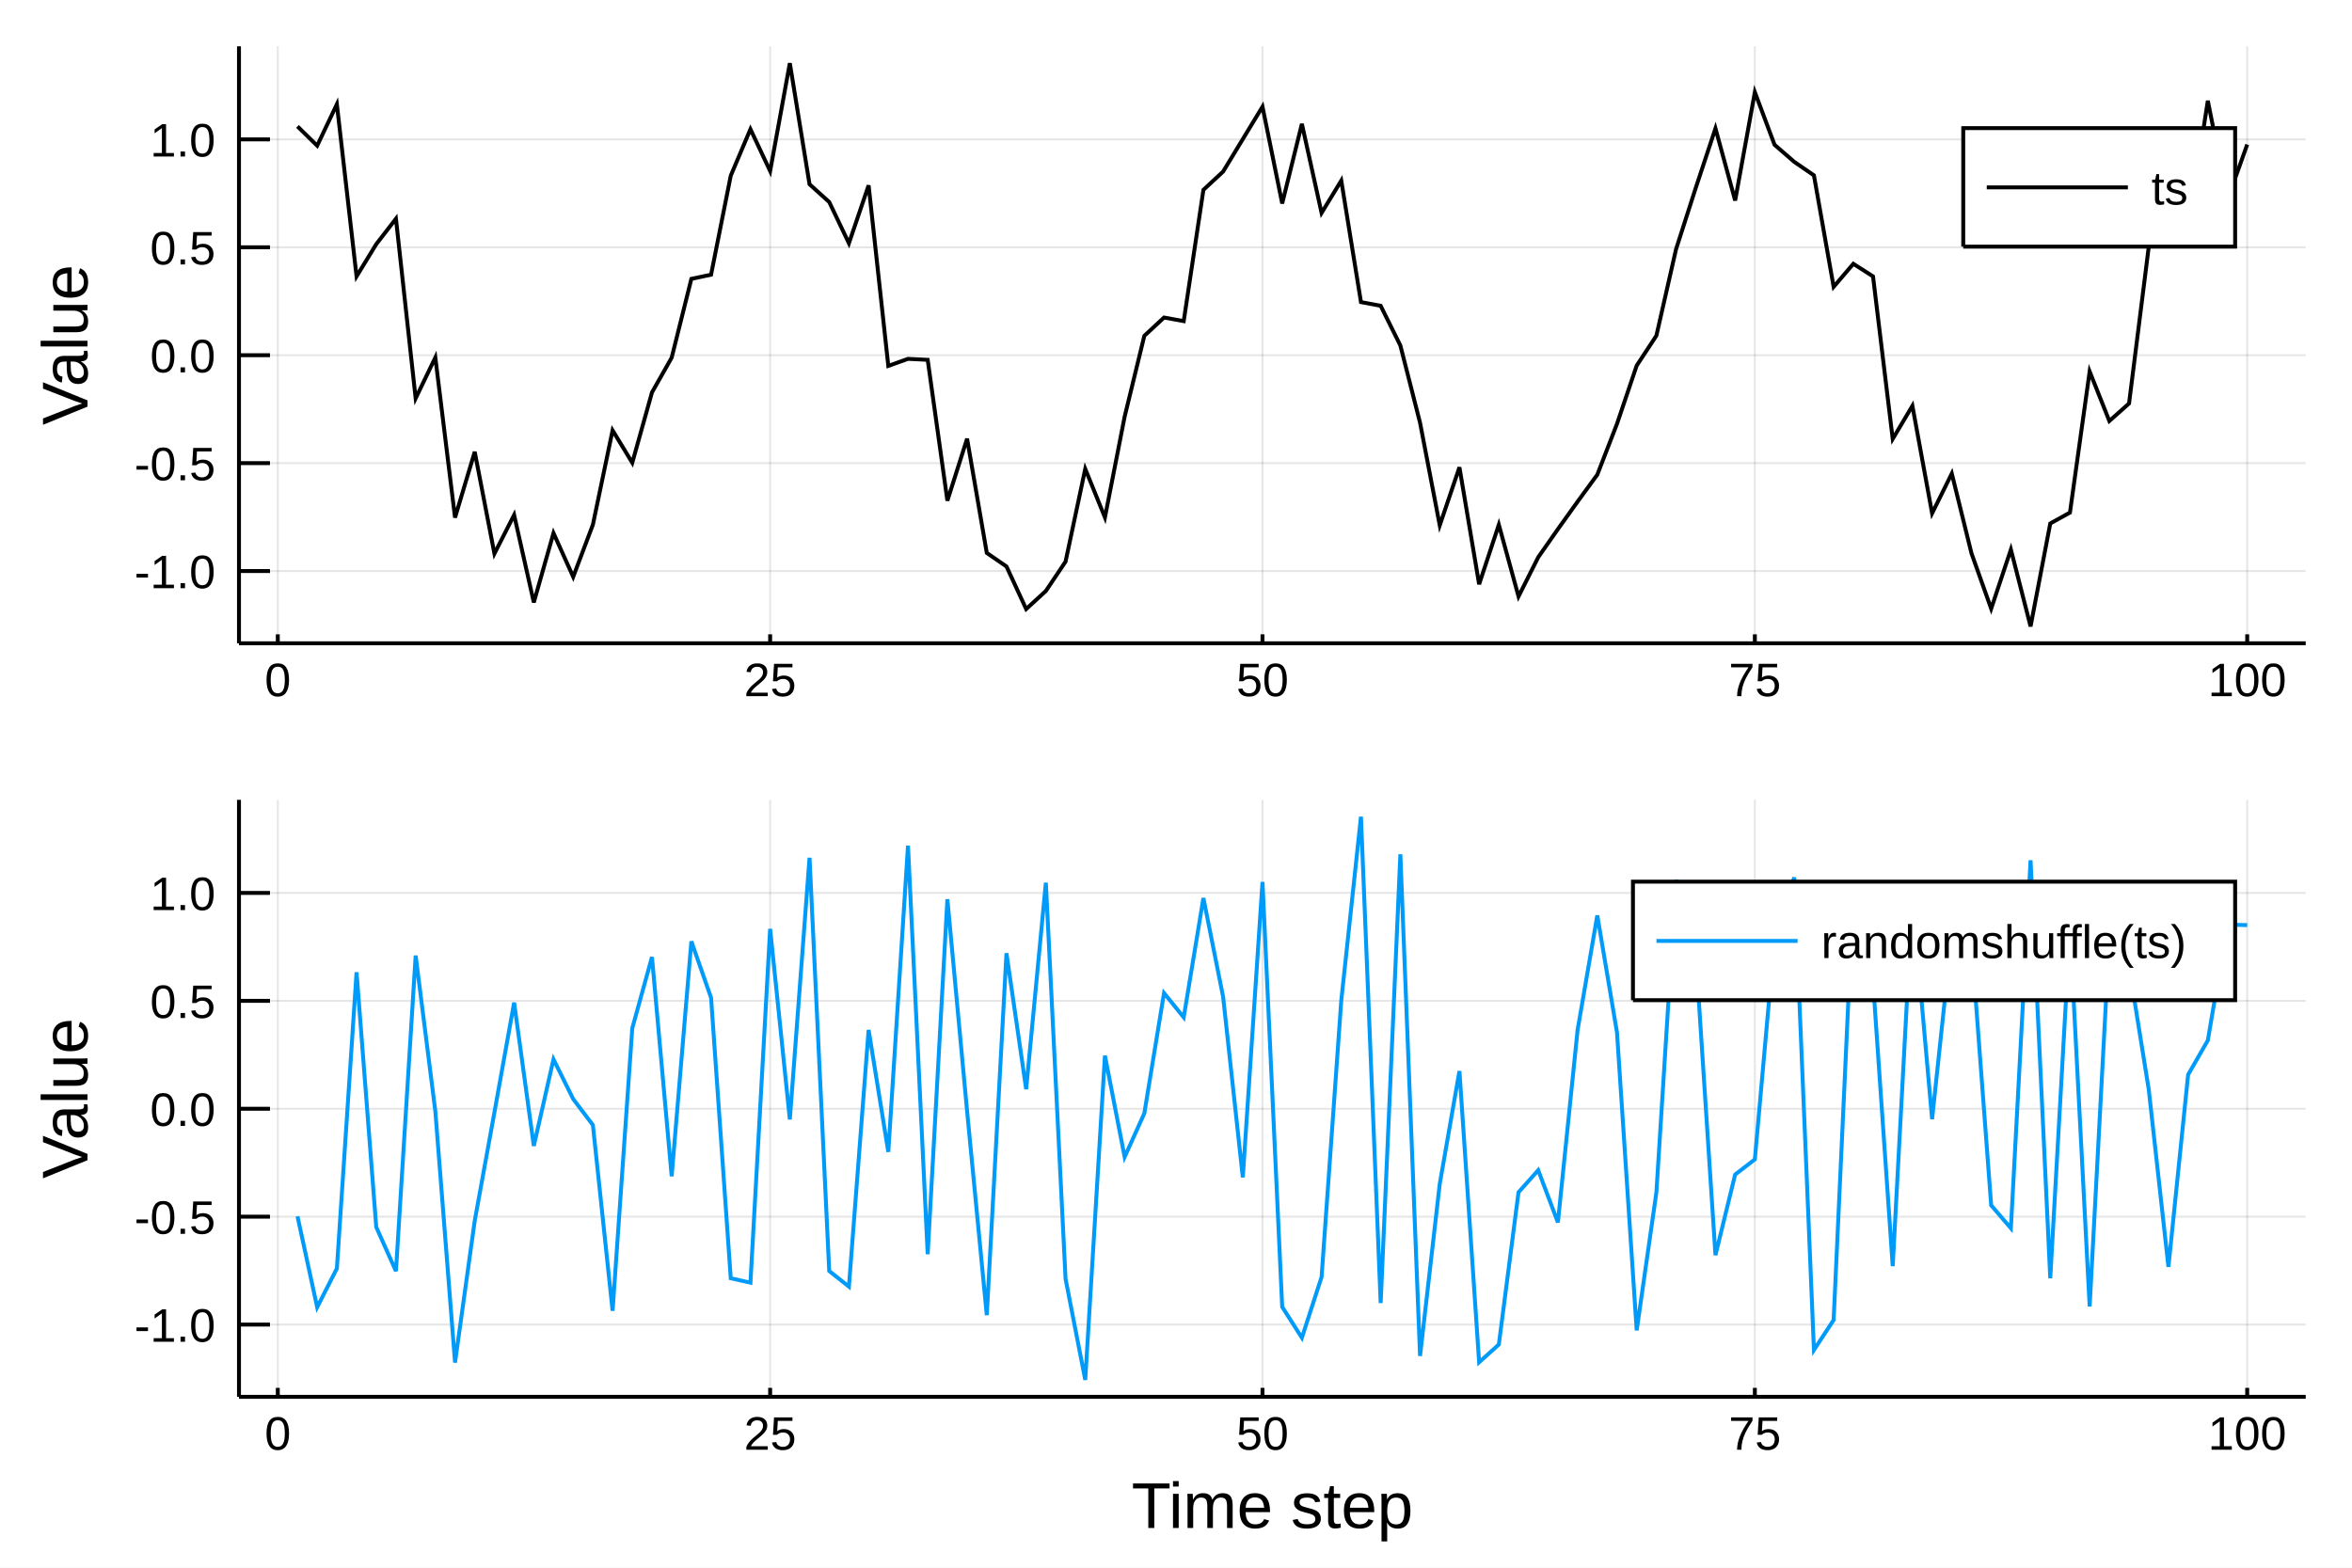
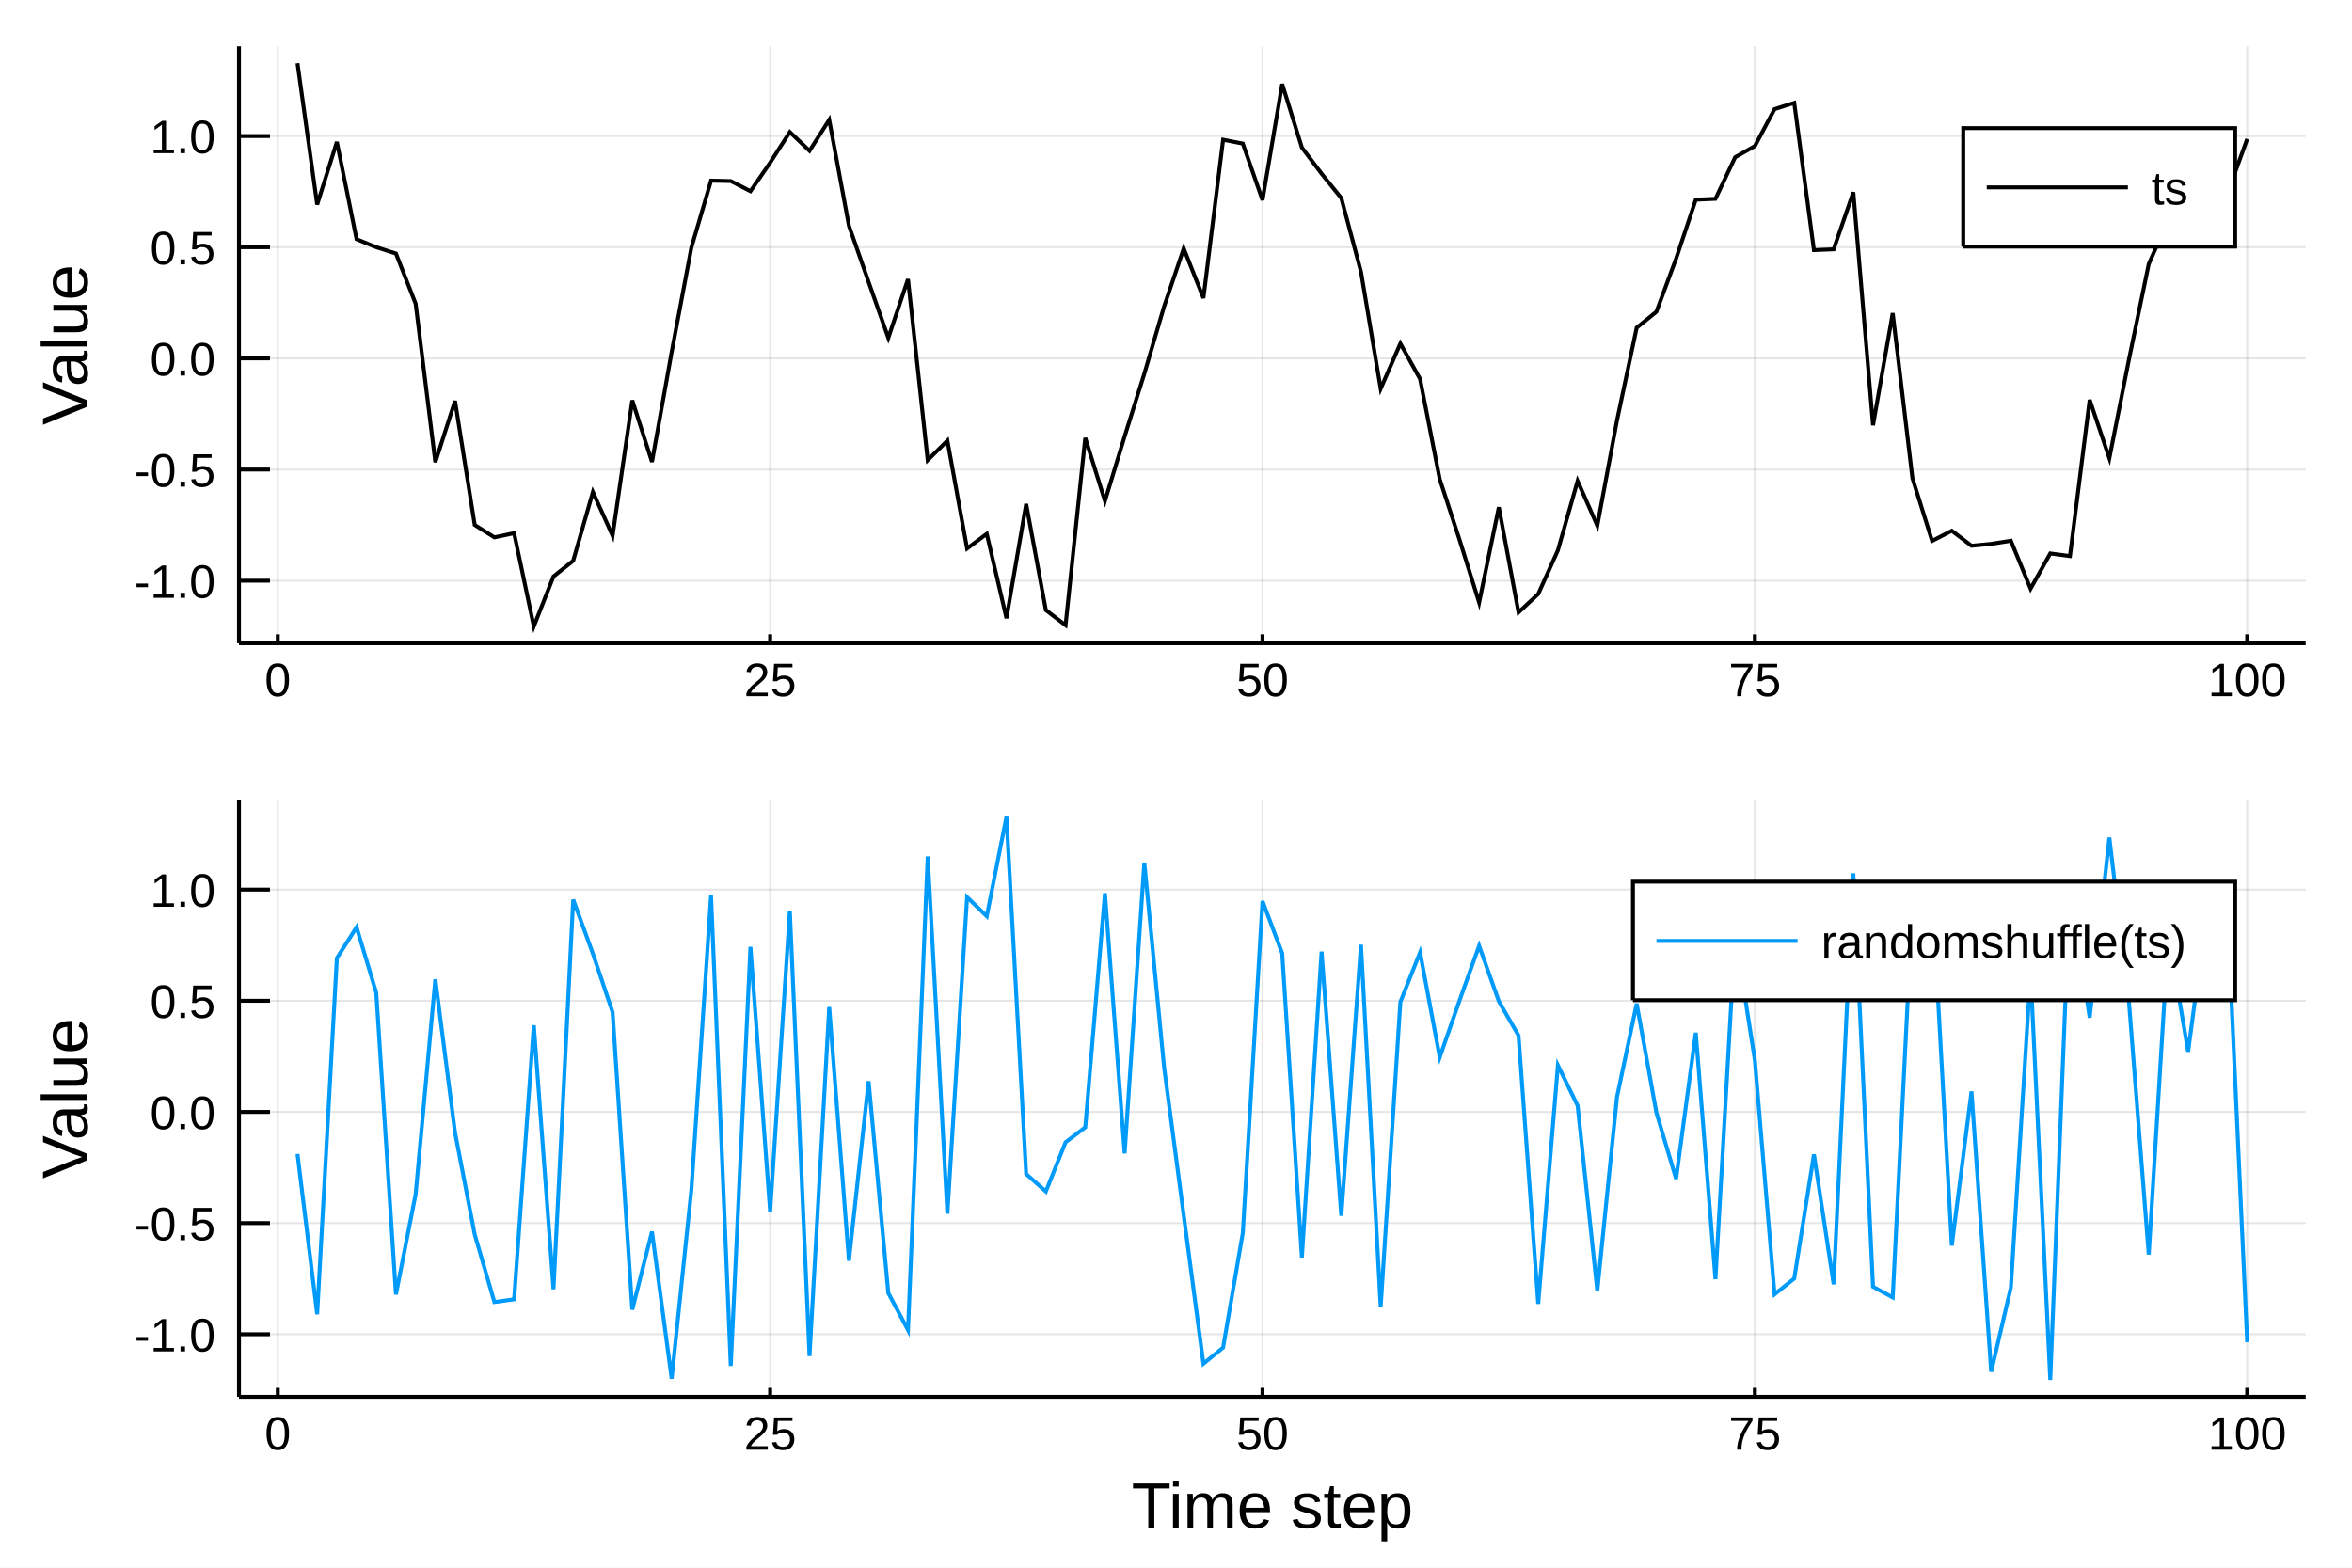
<svg xmlns="http://www.w3.org/2000/svg" width="600" height="400" viewBox="0 0 2400 1600">
  <defs>
-     <clipPath id="clip9600">
+     <clipPath id="clip4500">
      <rect x="0" y="0" width="2400" height="1600" />
    </clipPath>
  </defs>
-   <polygon clip-path="url(#clip9600)" points=" 0,1600 2400,1600 2400,0 0,0    " fill="#ffffff" fill-rule="evenodd" fill-opacity="1" />
+   <polygon clip-path="url(#clip4500)" points=" 0,1600 2400,1600 2400,0 0,0    " fill="#ffffff" fill-rule="evenodd" fill-opacity="1" />
  <defs>
-     <clipPath id="clip9601">
+     <clipPath id="clip4501">
      <rect x="480" y="0" width="1681" height="1600" />
    </clipPath>
  </defs>
-   <polygon clip-path="url(#clip9600)" points=" 243.864,656.547 2352.76,656.547 2352.76,47.244 243.864,47.244    " fill="#ffffff" fill-rule="evenodd" fill-opacity="1" />
+   <polygon clip-path="url(#clip4500)" points=" 243.864,656.547 2352.76,656.547 2352.76,47.244 243.864,47.244    " fill="#ffffff" fill-rule="evenodd" fill-opacity="1" />
  <defs>
-     <clipPath id="clip9602">
+     <clipPath id="clip4502">
      <rect x="243" y="47" width="2110" height="610" />
    </clipPath>
  </defs>
-   <polyline clip-path="url(#clip9602)" style="stroke:#000000; stroke-width:2; stroke-opacity:0.1; fill:none" points="   283.454,656.547 283.454,47.244    " />
-   <polyline clip-path="url(#clip9602)" style="stroke:#000000; stroke-width:2; stroke-opacity:0.1; fill:none" points="   785.858,656.547 785.858,47.244    " />
-   <polyline clip-path="url(#clip9602)" style="stroke:#000000; stroke-width:2; stroke-opacity:0.1; fill:none" points="   1288.26,656.547 1288.26,47.244    " />
-   <polyline clip-path="url(#clip9602)" style="stroke:#000000; stroke-width:2; stroke-opacity:0.1; fill:none" points="   1790.67,656.547 1790.67,47.244    " />
-   <polyline clip-path="url(#clip9602)" style="stroke:#000000; stroke-width:2; stroke-opacity:0.1; fill:none" points="   2293.07,656.547 2293.07,47.244    " />
-   <polyline clip-path="url(#clip9602)" style="stroke:#000000; stroke-width:2; stroke-opacity:0.1; fill:none" points="   243.864,582.806 2352.76,582.806    " />
-   <polyline clip-path="url(#clip9602)" style="stroke:#000000; stroke-width:2; stroke-opacity:0.1; fill:none" points="   243.864,472.669 2352.76,472.669    " />
-   <polyline clip-path="url(#clip9602)" style="stroke:#000000; stroke-width:2; stroke-opacity:0.1; fill:none" points="   243.864,362.531 2352.76,362.531    " />
-   <polyline clip-path="url(#clip9602)" style="stroke:#000000; stroke-width:2; stroke-opacity:0.1; fill:none" points="   243.864,252.393 2352.76,252.393    " />
-   <polyline clip-path="url(#clip9602)" style="stroke:#000000; stroke-width:2; stroke-opacity:0.1; fill:none" points="   243.864,142.255 2352.76,142.255    " />
-   <polyline clip-path="url(#clip9600)" style="stroke:#000000; stroke-width:4; stroke-opacity:1; fill:none" points="   243.864,656.547 2352.76,656.547    " />
-   <polyline clip-path="url(#clip9600)" style="stroke:#000000; stroke-width:4; stroke-opacity:1; fill:none" points="   243.864,656.547 243.864,47.244    " />
-   <polyline clip-path="url(#clip9600)" style="stroke:#000000; stroke-width:4; stroke-opacity:1; fill:none" points="   283.454,656.547 283.454,647.407    " />
-   <polyline clip-path="url(#clip9600)" style="stroke:#000000; stroke-width:4; stroke-opacity:1; fill:none" points="   785.858,656.547 785.858,647.407    " />
-   <polyline clip-path="url(#clip9600)" style="stroke:#000000; stroke-width:4; stroke-opacity:1; fill:none" points="   1288.26,656.547 1288.26,647.407    " />
-   <polyline clip-path="url(#clip9600)" style="stroke:#000000; stroke-width:4; stroke-opacity:1; fill:none" points="   1790.67,656.547 1790.67,647.407    " />
-   <polyline clip-path="url(#clip9600)" style="stroke:#000000; stroke-width:4; stroke-opacity:1; fill:none" points="   2293.07,656.547 2293.07,647.407    " />
-   <polyline clip-path="url(#clip9600)" style="stroke:#000000; stroke-width:4; stroke-opacity:1; fill:none" points="   243.864,582.806 275.498,582.806    " />
-   <polyline clip-path="url(#clip9600)" style="stroke:#000000; stroke-width:4; stroke-opacity:1; fill:none" points="   243.864,472.669 275.498,472.669    " />
-   <polyline clip-path="url(#clip9600)" style="stroke:#000000; stroke-width:4; stroke-opacity:1; fill:none" points="   243.864,362.531 275.498,362.531    " />
-   <polyline clip-path="url(#clip9600)" style="stroke:#000000; stroke-width:4; stroke-opacity:1; fill:none" points="   243.864,252.393 275.498,252.393    " />
-   <polyline clip-path="url(#clip9600)" style="stroke:#000000; stroke-width:4; stroke-opacity:1; fill:none" points="   243.864,142.255 275.498,142.255    " />
-   <g clip-path="url(#clip9600)">
+   <polyline clip-path="url(#clip4502)" style="stroke:#000000; stroke-width:2; stroke-opacity:0.1; fill:none" points="   283.454,656.547 283.454,47.244    " />
+   <polyline clip-path="url(#clip4502)" style="stroke:#000000; stroke-width:2; stroke-opacity:0.1; fill:none" points="   785.858,656.547 785.858,47.244    " />
+   <polyline clip-path="url(#clip4502)" style="stroke:#000000; stroke-width:2; stroke-opacity:0.1; fill:none" points="   1288.26,656.547 1288.26,47.244    " />
+   <polyline clip-path="url(#clip4502)" style="stroke:#000000; stroke-width:2; stroke-opacity:0.1; fill:none" points="   1790.67,656.547 1790.67,47.244    " />
+   <polyline clip-path="url(#clip4502)" style="stroke:#000000; stroke-width:2; stroke-opacity:0.1; fill:none" points="   2293.07,656.547 2293.07,47.244    " />
+   <polyline clip-path="url(#clip4502)" style="stroke:#000000; stroke-width:2; stroke-opacity:0.1; fill:none" points="   243.864,592.692 2352.76,592.692    " />
+   <polyline clip-path="url(#clip4502)" style="stroke:#000000; stroke-width:2; stroke-opacity:0.1; fill:none" points="   243.864,479.235 2352.76,479.235    " />
+   <polyline clip-path="url(#clip4502)" style="stroke:#000000; stroke-width:2; stroke-opacity:0.1; fill:none" points="   243.864,365.778 2352.76,365.778    " />
+   <polyline clip-path="url(#clip4502)" style="stroke:#000000; stroke-width:2; stroke-opacity:0.1; fill:none" points="   243.864,252.32 2352.76,252.32    " />
+   <polyline clip-path="url(#clip4502)" style="stroke:#000000; stroke-width:2; stroke-opacity:0.1; fill:none" points="   243.864,138.863 2352.76,138.863    " />
+   <polyline clip-path="url(#clip4500)" style="stroke:#000000; stroke-width:4; stroke-opacity:1; fill:none" points="   243.864,656.547 2352.76,656.547    " />
+   <polyline clip-path="url(#clip4500)" style="stroke:#000000; stroke-width:4; stroke-opacity:1; fill:none" points="   243.864,656.547 243.864,47.244    " />
+   <polyline clip-path="url(#clip4500)" style="stroke:#000000; stroke-width:4; stroke-opacity:1; fill:none" points="   283.454,656.547 283.454,647.407    " />
+   <polyline clip-path="url(#clip4500)" style="stroke:#000000; stroke-width:4; stroke-opacity:1; fill:none" points="   785.858,656.547 785.858,647.407    " />
+   <polyline clip-path="url(#clip4500)" style="stroke:#000000; stroke-width:4; stroke-opacity:1; fill:none" points="   1288.26,656.547 1288.26,647.407    " />
+   <polyline clip-path="url(#clip4500)" style="stroke:#000000; stroke-width:4; stroke-opacity:1; fill:none" points="   1790.67,656.547 1790.67,647.407    " />
+   <polyline clip-path="url(#clip4500)" style="stroke:#000000; stroke-width:4; stroke-opacity:1; fill:none" points="   2293.07,656.547 2293.07,647.407    " />
+   <polyline clip-path="url(#clip4500)" style="stroke:#000000; stroke-width:4; stroke-opacity:1; fill:none" points="   243.864,592.692 275.498,592.692    " />
+   <polyline clip-path="url(#clip4500)" style="stroke:#000000; stroke-width:4; stroke-opacity:1; fill:none" points="   243.864,479.235 275.498,479.235    " />
+   <polyline clip-path="url(#clip4500)" style="stroke:#000000; stroke-width:4; stroke-opacity:1; fill:none" points="   243.864,365.778 275.498,365.778    " />
+   <polyline clip-path="url(#clip4500)" style="stroke:#000000; stroke-width:4; stroke-opacity:1; fill:none" points="   243.864,252.32 275.498,252.32    " />
+   <polyline clip-path="url(#clip4500)" style="stroke:#000000; stroke-width:4; stroke-opacity:1; fill:none" points="   243.864,138.863 275.498,138.863    " />
+   <g clip-path="url(#clip4500)">
    <text style="fill:#000000; fill-opacity:1; font-family:Arial,Helvetica Neue,Helvetica,sans-serif; font-size:48px; text-anchor:middle;" transform="rotate(0, 283.454, 710.547)" x="283.454" y="710.547">0</text>
  </g>
-   <g clip-path="url(#clip9600)">
+   <g clip-path="url(#clip4500)">
    <text style="fill:#000000; fill-opacity:1; font-family:Arial,Helvetica Neue,Helvetica,sans-serif; font-size:48px; text-anchor:middle;" transform="rotate(0, 785.858, 710.547)" x="785.858" y="710.547">25</text>
  </g>
-   <g clip-path="url(#clip9600)">
+   <g clip-path="url(#clip4500)">
    <text style="fill:#000000; fill-opacity:1; font-family:Arial,Helvetica Neue,Helvetica,sans-serif; font-size:48px; text-anchor:middle;" transform="rotate(0, 1288.26, 710.547)" x="1288.26" y="710.547">50</text>
  </g>
-   <g clip-path="url(#clip9600)">
+   <g clip-path="url(#clip4500)">
    <text style="fill:#000000; fill-opacity:1; font-family:Arial,Helvetica Neue,Helvetica,sans-serif; font-size:48px; text-anchor:middle;" transform="rotate(0, 1790.67, 710.547)" x="1790.67" y="710.547">75</text>
  </g>
-   <g clip-path="url(#clip9600)">
+   <g clip-path="url(#clip4500)">
    <text style="fill:#000000; fill-opacity:1; font-family:Arial,Helvetica Neue,Helvetica,sans-serif; font-size:48px; text-anchor:middle;" transform="rotate(0, 2293.07, 710.547)" x="2293.07" y="710.547">100</text>
  </g>
-   <g clip-path="url(#clip9600)">
-     <text style="fill:#000000; fill-opacity:1; font-family:Arial,Helvetica Neue,Helvetica,sans-serif; font-size:48px; text-anchor:end;" transform="rotate(0, 219.864, 600.306)" x="219.864" y="600.306">-1.0</text>
+   <g clip-path="url(#clip4500)">
+     <text style="fill:#000000; fill-opacity:1; font-family:Arial,Helvetica Neue,Helvetica,sans-serif; font-size:48px; text-anchor:end;" transform="rotate(0, 219.864, 610.192)" x="219.864" y="610.192">-1.0</text>
  </g>
-   <g clip-path="url(#clip9600)">
-     <text style="fill:#000000; fill-opacity:1; font-family:Arial,Helvetica Neue,Helvetica,sans-serif; font-size:48px; text-anchor:end;" transform="rotate(0, 219.864, 490.169)" x="219.864" y="490.169">-0.5</text>
+   <g clip-path="url(#clip4500)">
+     <text style="fill:#000000; fill-opacity:1; font-family:Arial,Helvetica Neue,Helvetica,sans-serif; font-size:48px; text-anchor:end;" transform="rotate(0, 219.864, 496.735)" x="219.864" y="496.735">-0.5</text>
  </g>
-   <g clip-path="url(#clip9600)">
-     <text style="fill:#000000; fill-opacity:1; font-family:Arial,Helvetica Neue,Helvetica,sans-serif; font-size:48px; text-anchor:end;" transform="rotate(0, 219.864, 380.031)" x="219.864" y="380.031">0.0</text>
+   <g clip-path="url(#clip4500)">
+     <text style="fill:#000000; fill-opacity:1; font-family:Arial,Helvetica Neue,Helvetica,sans-serif; font-size:48px; text-anchor:end;" transform="rotate(0, 219.864, 383.278)" x="219.864" y="383.278">0.0</text>
  </g>
-   <g clip-path="url(#clip9600)">
-     <text style="fill:#000000; fill-opacity:1; font-family:Arial,Helvetica Neue,Helvetica,sans-serif; font-size:48px; text-anchor:end;" transform="rotate(0, 219.864, 269.893)" x="219.864" y="269.893">0.5</text>
+   <g clip-path="url(#clip4500)">
+     <text style="fill:#000000; fill-opacity:1; font-family:Arial,Helvetica Neue,Helvetica,sans-serif; font-size:48px; text-anchor:end;" transform="rotate(0, 219.864, 269.82)" x="219.864" y="269.82">0.5</text>
  </g>
-   <g clip-path="url(#clip9600)">
-     <text style="fill:#000000; fill-opacity:1; font-family:Arial,Helvetica Neue,Helvetica,sans-serif; font-size:48px; text-anchor:end;" transform="rotate(0, 219.864, 159.755)" x="219.864" y="159.755">1.0</text>
+   <g clip-path="url(#clip4500)">
+     <text style="fill:#000000; fill-opacity:1; font-family:Arial,Helvetica Neue,Helvetica,sans-serif; font-size:48px; text-anchor:end;" transform="rotate(0, 219.864, 156.363)" x="219.864" y="156.363">1.0</text>
  </g>
-   <g clip-path="url(#clip9600)">
+   <g clip-path="url(#clip4500)">
    <text style="fill:#000000; fill-opacity:1; font-family:Arial,Helvetica Neue,Helvetica,sans-serif; font-size:66px; text-anchor:middle;" transform="rotate(-90, 89.2861, 351.895)" x="89.286" y="351.895">Value</text>
  </g>
-   <polyline clip-path="url(#clip9602)" style="stroke:#000000; stroke-width:4; stroke-opacity:1; fill:none" points="   303.55,128.998 323.646,148.688 343.742,106.394 363.838,282.085 383.934,249.19 404.031,223.236 424.127,406.558 444.223,364.859 464.319,528.265 484.415,461.121    504.511,565.081 524.608,525.559 544.704,614.844 564.8,544.08 584.896,588.739 604.992,535.513 625.088,439.212 645.185,472.286 665.281,400.496 685.377,365.055    705.473,284.606 725.569,280.376 745.665,179.333 765.762,131.831 785.858,174.605 805.954,64.489 826.05,188.052 846.146,206.195 866.242,248.296 886.339,189.183    906.435,373.445 926.531,366.246 946.627,367.239 966.723,510.986 986.819,447.746 1006.92,564.319 1027.01,578.142 1047.11,621.577 1067.2,603.168 1087.3,573.193    1107.4,478.55 1127.49,528.118 1147.59,425.263 1167.68,342.769 1187.78,324.086 1207.88,327.739 1227.97,193.774 1248.07,175.118 1268.17,141.999 1288.26,108.898    1308.36,207.683 1328.45,126.407 1348.55,217.322 1368.65,184.319 1388.74,308.33 1408.84,312.075 1428.94,352.616 1449.03,431.448 1469.13,536.137 1489.22,476.922    1509.32,596.276 1529.42,535.511 1549.51,608.737 1569.61,568.741 1589.7,540.043 1609.8,511.965 1629.9,484.458 1649.99,432.6 1670.09,373.148 1690.19,342.599    1710.28,254.229 1730.38,191.708 1750.47,131.053 1770.57,204.638 1790.67,94.057 1810.76,147.755 1830.86,165.188 1850.95,178.966 1871.05,292.773 1891.15,269.253    1911.24,282.085 1931.34,447.975 1951.44,414.202 1971.53,523.904 1991.63,483.323 2011.72,564.727 2031.82,621.247 2051.92,560.859 2072.01,639.302 2092.11,534.253    2112.2,523.154 2132.3,379.146 2152.4,429.676 2172.49,411.779 2192.59,251.998 2212.69,244.446 2232.78,232.718 2252.88,102.826 2272.97,203.813 2293.07,147.49       " />
-   <polygon clip-path="url(#clip9600)" points=" 2003.31,251.724 2280.76,251.724 2280.76,130.764 2003.31,130.764    " fill="#ffffff" fill-rule="evenodd" fill-opacity="1" />
-   <polyline clip-path="url(#clip9600)" style="stroke:#000000; stroke-width:4; stroke-opacity:1; fill:none" points="   2003.31,251.724 2280.76,251.724 2280.76,130.764 2003.31,130.764 2003.31,251.724    " />
-   <polyline clip-path="url(#clip9600)" style="stroke:#000000; stroke-width:4; stroke-opacity:1; fill:none" points="   2027.31,191.244 2171.31,191.244    " />
-   <g clip-path="url(#clip9600)">
+   <polyline clip-path="url(#clip4502)" style="stroke:#000000; stroke-width:4; stroke-opacity:1; fill:none" points="   303.55,64.489 323.646,208.799 343.742,144.835 363.838,244.129 383.934,252.313 404.031,258.768 424.127,309.952 444.223,471.757 464.319,409.172 484.415,535.782    504.511,548.439 524.608,544.145 544.704,639.302 564.8,588.349 584.896,572.292 604.992,502.167 625.088,546.735 645.185,408.627 665.281,471.431 685.377,359.298    705.473,252.788 725.569,184.352 745.665,184.802 765.762,195.147 785.858,166.028 805.954,134.748 826.05,153.945 846.146,122.265 866.242,230.396 886.339,287.82    906.435,344.858 926.531,284.935 946.627,469.626 966.723,449.744 986.819,559.811 1006.92,544.864 1027.01,630.975 1047.11,514.33 1067.2,622.722 1087.3,638.079    1107.4,446.969 1127.49,511.347 1147.59,445.364 1167.68,381.453 1187.78,313.021 1207.88,253.614 1227.97,304.267 1248.07,142.597 1268.17,146.573 1288.26,204.25    1308.36,85.746 1328.45,150.604 1348.55,177.25 1368.65,202.149 1388.74,277.319 1408.84,396.715 1428.94,350.623 1449.03,386.751 1469.13,489.114 1489.22,550.552    1509.32,614.963 1529.42,517.712 1549.51,624.99 1569.61,606.254 1589.7,561.652 1609.8,490.874 1629.9,536.491 1649.99,429.151 1670.09,334.461 1690.19,318.2    1710.28,263.999 1730.38,203.833 1750.47,202.934 1770.57,160.492 1790.67,149.075 1810.76,111.354 1830.86,104.998 1850.95,255.269 1871.05,254.457 1891.15,196.24    1911.24,434.032 1931.34,319.585 1951.44,487.953 1971.53,552.084 1991.63,541.709 2011.72,557.036 2031.82,555.094 2051.92,551.928 2072.01,600.827 2092.11,564.877    2112.2,567.562 2132.3,408.099 2152.4,467.688 2172.49,366.471 2192.59,269.54 2212.69,224.024 2232.78,156.368 2252.88,163.551 2272.97,197.285 2293.07,141.88       " />
+   <polygon clip-path="url(#clip4500)" points=" 2003.31,251.724 2280.76,251.724 2280.76,130.764 2003.31,130.764    " fill="#ffffff" fill-rule="evenodd" fill-opacity="1" />
+   <polyline clip-path="url(#clip4500)" style="stroke:#000000; stroke-width:4; stroke-opacity:1; fill:none" points="   2003.31,251.724 2280.76,251.724 2280.76,130.764 2003.31,130.764 2003.31,251.724    " />
+   <polyline clip-path="url(#clip4500)" style="stroke:#000000; stroke-width:4; stroke-opacity:1; fill:none" points="   2027.31,191.244 2171.31,191.244    " />
+   <g clip-path="url(#clip4500)">
    <text style="fill:#000000; fill-opacity:1; font-family:Arial,Helvetica Neue,Helvetica,sans-serif; font-size:48px; text-anchor:start;" transform="rotate(0, 2195.31, 208.744)" x="2195.31" y="208.744">ts</text>
  </g>
-   <polygon clip-path="url(#clip9600)" points=" 243.864,1425.62 2352.76,1425.62 2352.76,816.316 243.864,816.316    " fill="#ffffff" fill-rule="evenodd" fill-opacity="1" />
+   <polygon clip-path="url(#clip4500)" points=" 243.864,1425.62 2352.76,1425.62 2352.76,816.316 243.864,816.316    " fill="#ffffff" fill-rule="evenodd" fill-opacity="1" />
  <defs>
-     <clipPath id="clip9603">
+     <clipPath id="clip4503">
      <rect x="243" y="816" width="2110" height="610" />
    </clipPath>
  </defs>
-   <polyline clip-path="url(#clip9603)" style="stroke:#000000; stroke-width:2; stroke-opacity:0.1; fill:none" points="   283.454,1425.62 283.454,816.316    " />
-   <polyline clip-path="url(#clip9603)" style="stroke:#000000; stroke-width:2; stroke-opacity:0.1; fill:none" points="   785.858,1425.62 785.858,816.316    " />
-   <polyline clip-path="url(#clip9603)" style="stroke:#000000; stroke-width:2; stroke-opacity:0.1; fill:none" points="   1288.26,1425.62 1288.26,816.316    " />
-   <polyline clip-path="url(#clip9603)" style="stroke:#000000; stroke-width:2; stroke-opacity:0.1; fill:none" points="   1790.67,1425.62 1790.67,816.316    " />
-   <polyline clip-path="url(#clip9603)" style="stroke:#000000; stroke-width:2; stroke-opacity:0.1; fill:none" points="   2293.07,1425.62 2293.07,816.316    " />
-   <polyline clip-path="url(#clip9603)" style="stroke:#000000; stroke-width:2; stroke-opacity:0.1; fill:none" points="   243.864,1351.88 2352.76,1351.88    " />
-   <polyline clip-path="url(#clip9603)" style="stroke:#000000; stroke-width:2; stroke-opacity:0.1; fill:none" points="   243.864,1241.74 2352.76,1241.74    " />
-   <polyline clip-path="url(#clip9603)" style="stroke:#000000; stroke-width:2; stroke-opacity:0.1; fill:none" points="   243.864,1131.6 2352.76,1131.6    " />
-   <polyline clip-path="url(#clip9603)" style="stroke:#000000; stroke-width:2; stroke-opacity:0.1; fill:none" points="   243.864,1021.47 2352.76,1021.47    " />
-   <polyline clip-path="url(#clip9603)" style="stroke:#000000; stroke-width:2; stroke-opacity:0.1; fill:none" points="   243.864,911.327 2352.76,911.327    " />
-   <polyline clip-path="url(#clip9600)" style="stroke:#000000; stroke-width:4; stroke-opacity:1; fill:none" points="   243.864,1425.62 2352.76,1425.62    " />
-   <polyline clip-path="url(#clip9600)" style="stroke:#000000; stroke-width:4; stroke-opacity:1; fill:none" points="   243.864,1425.62 243.864,816.316    " />
-   <polyline clip-path="url(#clip9600)" style="stroke:#000000; stroke-width:4; stroke-opacity:1; fill:none" points="   283.454,1425.62 283.454,1416.48    " />
-   <polyline clip-path="url(#clip9600)" style="stroke:#000000; stroke-width:4; stroke-opacity:1; fill:none" points="   785.858,1425.62 785.858,1416.48    " />
-   <polyline clip-path="url(#clip9600)" style="stroke:#000000; stroke-width:4; stroke-opacity:1; fill:none" points="   1288.26,1425.62 1288.26,1416.48    " />
-   <polyline clip-path="url(#clip9600)" style="stroke:#000000; stroke-width:4; stroke-opacity:1; fill:none" points="   1790.67,1425.62 1790.67,1416.48    " />
-   <polyline clip-path="url(#clip9600)" style="stroke:#000000; stroke-width:4; stroke-opacity:1; fill:none" points="   2293.07,1425.62 2293.07,1416.48    " />
-   <polyline clip-path="url(#clip9600)" style="stroke:#000000; stroke-width:4; stroke-opacity:1; fill:none" points="   243.864,1351.88 275.498,1351.88    " />
-   <polyline clip-path="url(#clip9600)" style="stroke:#000000; stroke-width:4; stroke-opacity:1; fill:none" points="   243.864,1241.74 275.498,1241.74    " />
-   <polyline clip-path="url(#clip9600)" style="stroke:#000000; stroke-width:4; stroke-opacity:1; fill:none" points="   243.864,1131.6 275.498,1131.6    " />
-   <polyline clip-path="url(#clip9600)" style="stroke:#000000; stroke-width:4; stroke-opacity:1; fill:none" points="   243.864,1021.47 275.498,1021.47    " />
-   <polyline clip-path="url(#clip9600)" style="stroke:#000000; stroke-width:4; stroke-opacity:1; fill:none" points="   243.864,911.327 275.498,911.327    " />
-   <g clip-path="url(#clip9600)">
+   <polyline clip-path="url(#clip4503)" style="stroke:#000000; stroke-width:2; stroke-opacity:0.1; fill:none" points="   283.454,1425.62 283.454,816.316    " />
+   <polyline clip-path="url(#clip4503)" style="stroke:#000000; stroke-width:2; stroke-opacity:0.1; fill:none" points="   785.858,1425.62 785.858,816.316    " />
+   <polyline clip-path="url(#clip4503)" style="stroke:#000000; stroke-width:2; stroke-opacity:0.1; fill:none" points="   1288.26,1425.62 1288.26,816.316    " />
+   <polyline clip-path="url(#clip4503)" style="stroke:#000000; stroke-width:2; stroke-opacity:0.1; fill:none" points="   1790.67,1425.62 1790.67,816.316    " />
+   <polyline clip-path="url(#clip4503)" style="stroke:#000000; stroke-width:2; stroke-opacity:0.1; fill:none" points="   2293.07,1425.62 2293.07,816.316    " />
+   <polyline clip-path="url(#clip4503)" style="stroke:#000000; stroke-width:2; stroke-opacity:0.1; fill:none" points="   243.864,1361.76 2352.76,1361.76    " />
+   <polyline clip-path="url(#clip4503)" style="stroke:#000000; stroke-width:2; stroke-opacity:0.1; fill:none" points="   243.864,1248.31 2352.76,1248.31    " />
+   <polyline clip-path="url(#clip4503)" style="stroke:#000000; stroke-width:2; stroke-opacity:0.1; fill:none" points="   243.864,1134.85 2352.76,1134.85    " />
+   <polyline clip-path="url(#clip4503)" style="stroke:#000000; stroke-width:2; stroke-opacity:0.1; fill:none" points="   243.864,1021.39 2352.76,1021.39    " />
+   <polyline clip-path="url(#clip4503)" style="stroke:#000000; stroke-width:2; stroke-opacity:0.1; fill:none" points="   243.864,907.935 2352.76,907.935    " />
+   <polyline clip-path="url(#clip4500)" style="stroke:#000000; stroke-width:4; stroke-opacity:1; fill:none" points="   243.864,1425.62 2352.76,1425.62    " />
+   <polyline clip-path="url(#clip4500)" style="stroke:#000000; stroke-width:4; stroke-opacity:1; fill:none" points="   243.864,1425.62 243.864,816.316    " />
+   <polyline clip-path="url(#clip4500)" style="stroke:#000000; stroke-width:4; stroke-opacity:1; fill:none" points="   283.454,1425.62 283.454,1416.48    " />
+   <polyline clip-path="url(#clip4500)" style="stroke:#000000; stroke-width:4; stroke-opacity:1; fill:none" points="   785.858,1425.62 785.858,1416.48    " />
+   <polyline clip-path="url(#clip4500)" style="stroke:#000000; stroke-width:4; stroke-opacity:1; fill:none" points="   1288.26,1425.62 1288.26,1416.48    " />
+   <polyline clip-path="url(#clip4500)" style="stroke:#000000; stroke-width:4; stroke-opacity:1; fill:none" points="   1790.67,1425.62 1790.67,1416.48    " />
+   <polyline clip-path="url(#clip4500)" style="stroke:#000000; stroke-width:4; stroke-opacity:1; fill:none" points="   2293.07,1425.62 2293.07,1416.48    " />
+   <polyline clip-path="url(#clip4500)" style="stroke:#000000; stroke-width:4; stroke-opacity:1; fill:none" points="   243.864,1361.76 275.498,1361.76    " />
+   <polyline clip-path="url(#clip4500)" style="stroke:#000000; stroke-width:4; stroke-opacity:1; fill:none" points="   243.864,1248.31 275.498,1248.31    " />
+   <polyline clip-path="url(#clip4500)" style="stroke:#000000; stroke-width:4; stroke-opacity:1; fill:none" points="   243.864,1134.85 275.498,1134.85    " />
+   <polyline clip-path="url(#clip4500)" style="stroke:#000000; stroke-width:4; stroke-opacity:1; fill:none" points="   243.864,1021.39 275.498,1021.39    " />
+   <polyline clip-path="url(#clip4500)" style="stroke:#000000; stroke-width:4; stroke-opacity:1; fill:none" points="   243.864,907.935 275.498,907.935    " />
+   <g clip-path="url(#clip4500)">
    <text style="fill:#000000; fill-opacity:1; font-family:Arial,Helvetica Neue,Helvetica,sans-serif; font-size:48px; text-anchor:middle;" transform="rotate(0, 283.454, 1479.62)" x="283.454" y="1479.62">0</text>
  </g>
-   <g clip-path="url(#clip9600)">
+   <g clip-path="url(#clip4500)">
    <text style="fill:#000000; fill-opacity:1; font-family:Arial,Helvetica Neue,Helvetica,sans-serif; font-size:48px; text-anchor:middle;" transform="rotate(0, 785.858, 1479.62)" x="785.858" y="1479.62">25</text>
  </g>
-   <g clip-path="url(#clip9600)">
+   <g clip-path="url(#clip4500)">
    <text style="fill:#000000; fill-opacity:1; font-family:Arial,Helvetica Neue,Helvetica,sans-serif; font-size:48px; text-anchor:middle;" transform="rotate(0, 1288.26, 1479.62)" x="1288.26" y="1479.62">50</text>
  </g>
-   <g clip-path="url(#clip9600)">
+   <g clip-path="url(#clip4500)">
    <text style="fill:#000000; fill-opacity:1; font-family:Arial,Helvetica Neue,Helvetica,sans-serif; font-size:48px; text-anchor:middle;" transform="rotate(0, 1790.67, 1479.62)" x="1790.67" y="1479.62">75</text>
  </g>
-   <g clip-path="url(#clip9600)">
+   <g clip-path="url(#clip4500)">
    <text style="fill:#000000; fill-opacity:1; font-family:Arial,Helvetica Neue,Helvetica,sans-serif; font-size:48px; text-anchor:middle;" transform="rotate(0, 2293.07, 1479.62)" x="2293.07" y="1479.62">100</text>
  </g>
-   <g clip-path="url(#clip9600)">
-     <text style="fill:#000000; fill-opacity:1; font-family:Arial,Helvetica Neue,Helvetica,sans-serif; font-size:48px; text-anchor:end;" transform="rotate(0, 219.864, 1369.38)" x="219.864" y="1369.38">-1.0</text>
+   <g clip-path="url(#clip4500)">
+     <text style="fill:#000000; fill-opacity:1; font-family:Arial,Helvetica Neue,Helvetica,sans-serif; font-size:48px; text-anchor:end;" transform="rotate(0, 219.864, 1379.26)" x="219.864" y="1379.26">-1.0</text>
  </g>
-   <g clip-path="url(#clip9600)">
-     <text style="fill:#000000; fill-opacity:1; font-family:Arial,Helvetica Neue,Helvetica,sans-serif; font-size:48px; text-anchor:end;" transform="rotate(0, 219.864, 1259.24)" x="219.864" y="1259.24">-0.5</text>
+   <g clip-path="url(#clip4500)">
+     <text style="fill:#000000; fill-opacity:1; font-family:Arial,Helvetica Neue,Helvetica,sans-serif; font-size:48px; text-anchor:end;" transform="rotate(0, 219.864, 1265.81)" x="219.864" y="1265.81">-0.5</text>
  </g>
-   <g clip-path="url(#clip9600)">
-     <text style="fill:#000000; fill-opacity:1; font-family:Arial,Helvetica Neue,Helvetica,sans-serif; font-size:48px; text-anchor:end;" transform="rotate(0, 219.864, 1149.1)" x="219.864" y="1149.1">0.0</text>
+   <g clip-path="url(#clip4500)">
+     <text style="fill:#000000; fill-opacity:1; font-family:Arial,Helvetica Neue,Helvetica,sans-serif; font-size:48px; text-anchor:end;" transform="rotate(0, 219.864, 1152.35)" x="219.864" y="1152.35">0.0</text>
  </g>
-   <g clip-path="url(#clip9600)">
-     <text style="fill:#000000; fill-opacity:1; font-family:Arial,Helvetica Neue,Helvetica,sans-serif; font-size:48px; text-anchor:end;" transform="rotate(0, 219.864, 1038.97)" x="219.864" y="1038.97">0.5</text>
+   <g clip-path="url(#clip4500)">
+     <text style="fill:#000000; fill-opacity:1; font-family:Arial,Helvetica Neue,Helvetica,sans-serif; font-size:48px; text-anchor:end;" transform="rotate(0, 219.864, 1038.89)" x="219.864" y="1038.89">0.5</text>
  </g>
-   <g clip-path="url(#clip9600)">
-     <text style="fill:#000000; fill-opacity:1; font-family:Arial,Helvetica Neue,Helvetica,sans-serif; font-size:48px; text-anchor:end;" transform="rotate(0, 219.864, 928.827)" x="219.864" y="928.827">1.0</text>
+   <g clip-path="url(#clip4500)">
+     <text style="fill:#000000; fill-opacity:1; font-family:Arial,Helvetica Neue,Helvetica,sans-serif; font-size:48px; text-anchor:end;" transform="rotate(0, 219.864, 925.435)" x="219.864" y="925.435">1.0</text>
  </g>
-   <g clip-path="url(#clip9600)">
+   <g clip-path="url(#clip4500)">
    <text style="fill:#000000; fill-opacity:1; font-family:Arial,Helvetica Neue,Helvetica,sans-serif; font-size:66px; text-anchor:middle;" transform="rotate(0, 1298.31, 1559.48)" x="1298.31" y="1559.48">Time step</text>
  </g>
-   <g clip-path="url(#clip9600)">
+   <g clip-path="url(#clip4500)">
    <text style="fill:#000000; fill-opacity:1; font-family:Arial,Helvetica Neue,Helvetica,sans-serif; font-size:66px; text-anchor:middle;" transform="rotate(-90, 89.2861, 1120.97)" x="89.286" y="1120.97">Value</text>
  </g>
-   <polyline clip-path="url(#clip9603)" style="stroke:#009af9; stroke-width:4; stroke-opacity:1; fill:none" points="   303.55,1241.36 323.646,1334.15 343.742,1294.63 363.838,992.308 383.934,1252.4 404.031,1297.34 424.127,975.267 444.223,1134.13 464.319,1390.65 484.415,1245.99    504.511,1135.32 524.608,1023.3 544.704,1169.57 564.8,1081.15 584.896,1121.69 604.992,1148.22 625.088,1337.81 645.185,1049.45 665.281,976.755 685.377,1200.52    705.473,960.78 725.569,1018.26 745.665,1304.58 765.762,1309.12 785.858,948.038 805.954,1142.52 826.05,875.466 846.146,1297.19 866.242,1313.15 886.339,1051.16    906.435,1175.63 926.531,863.129 946.627,1280.06 966.723,917.76 986.819,1133.93 1006.92,1342.26 1027.01,972.885 1047.11,1111.67 1067.2,900.903 1087.3,1305.21    1107.4,1408.37 1127.49,1077.4 1147.59,1180.85 1167.68,1136.31 1187.78,1013.52 1207.88,1038.33 1227.97,916.562 1248.07,1017.37 1268.17,1201.67 1288.26,900.125    1308.36,1333.8 1328.45,1365.35 1348.55,1303.33 1368.65,1021.07 1388.74,833.56 1408.84,1329.93 1428.94,871.898 1449.03,1383.92 1469.13,1208.28 1489.22,1093.16    1509.32,1390.32 1529.42,1372.24 1549.51,1216.82 1569.61,1194.33 1589.7,1247.62 1609.8,1051.16 1629.9,934.26 1649.99,1053.68 1670.09,1357.81 1690.19,1217.05    1710.28,898.07 1730.38,973.71 1750.47,1281.04 1770.57,1198.75 1790.67,1183.27 1810.76,958.255 1830.86,895.479 1850.95,1377.81 1871.05,1347.21 1891.15,911.071    1911.24,1001.79 1931.34,1292.23 1951.44,916.827 1971.53,1142.22 1991.63,953.39 2011.72,962.846 2031.82,1230.19 2051.92,1253.53 2072.01,877.97 2092.11,1304.58    2112.2,948.405 2132.3,1333.39 2152.4,957.124 2172.49,986.394 2192.59,1111.84 2212.69,1292.98 2232.78,1096.81 2252.88,1061.84 2272.97,943.677 2293.07,944.19       " />
-   <polygon clip-path="url(#clip9600)" points=" 1666.28,1020.8 2280.76,1020.8 2280.76,899.836 1666.28,899.836    " fill="#ffffff" fill-rule="evenodd" fill-opacity="1" />
-   <polyline clip-path="url(#clip9600)" style="stroke:#000000; stroke-width:4; stroke-opacity:1; fill:none" points="   1666.28,1020.8 2280.76,1020.8 2280.76,899.836 1666.28,899.836 1666.28,1020.8    " />
-   <polyline clip-path="url(#clip9600)" style="stroke:#009af9; stroke-width:4; stroke-opacity:1; fill:none" points="   1690.28,960.316 1834.28,960.316    " />
-   <g clip-path="url(#clip9600)">
+   <polyline clip-path="url(#clip4503)" style="stroke:#009af9; stroke-width:4; stroke-opacity:1; fill:none" points="   303.55,1177.7 323.646,1341.36 343.742,977.871 363.838,946.322 383.934,1013.2 404.031,1321.16 424.127,1218.82 444.223,999.468 464.319,1155.82 484.415,1259.95    504.511,1328.88 524.608,1326.11 544.704,1046.39 564.8,1315.81 584.896,918.147 604.992,973.322 625.088,1033.07 645.185,1336.63 665.281,1257.02 685.377,1407.15    705.473,1214.44 725.569,913.907 745.665,1394.06 765.762,966.357 785.858,1236.76 805.954,929.564 826.05,1384.04 846.146,1027.84 866.242,1286.78 886.339,1103.53    906.435,1319.62 926.531,1357.42 946.627,874.07 966.723,1238.7 986.819,915.645 1006.92,935.1 1027.01,833.56 1047.11,1198.22 1067.2,1216.04 1087.3,1165.79    1107.4,1150.53 1127.49,911.669 1147.59,1177.17 1167.68,880.426 1187.78,1088.66 1207.88,1240.5 1227.97,1391.79 1248.07,1375.33 1268.17,1258.19 1288.26,919.676    1308.36,972.905 1328.45,1283.4 1348.55,971.221 1368.65,1240.83 1388.74,964.218 1408.84,1333.95 1428.94,1022.69 1449.03,972.006 1469.13,1079.02 1489.22,1021.38    1509.32,965.312 1529.42,1021.86 1549.51,1056.89 1569.61,1330.72 1589.7,1087.27 1609.8,1128.37 1629.9,1317.51 1649.99,1119.69 1670.09,1024.34 1690.19,1135.54    1710.28,1203.1 1730.38,1054.01 1750.47,1305.56 1770.57,953.424 1790.67,1082.09 1810.76,1321 1830.86,1304.85 1850.95,1178.24 1871.05,1310.78 1891.15,891.337    1911.24,1313.22 1931.34,1324.17 1951.44,925.44 1971.53,910.952 1991.63,1271.24 2011.72,1113.93 2031.82,1400.05 2051.92,1313.94 2072.01,993.096 2092.11,1408.37    2112.2,903.82 2132.3,1038.61 2152.4,854.818 2172.49,1023.53 2192.59,1280.42 2212.69,953.874 2232.78,1073.34 2252.88,923.017 2272.97,932.623 2293.07,1369.9       " />
+   <polygon clip-path="url(#clip4500)" points=" 1666.28,1020.8 2280.76,1020.8 2280.76,899.836 1666.28,899.836    " fill="#ffffff" fill-rule="evenodd" fill-opacity="1" />
+   <polyline clip-path="url(#clip4500)" style="stroke:#000000; stroke-width:4; stroke-opacity:1; fill:none" points="   1666.28,1020.8 2280.76,1020.8 2280.76,899.836 1666.28,899.836 1666.28,1020.8    " />
+   <polyline clip-path="url(#clip4500)" style="stroke:#009af9; stroke-width:4; stroke-opacity:1; fill:none" points="   1690.28,960.316 1834.28,960.316    " />
+   <g clip-path="url(#clip4500)">
    <text style="fill:#000000; fill-opacity:1; font-family:Arial,Helvetica Neue,Helvetica,sans-serif; font-size:48px; text-anchor:start;" transform="rotate(0, 1858.28, 977.816)" x="1858.28" y="977.816">randomshuffle(ts)</text>
  </g>
</svg>
